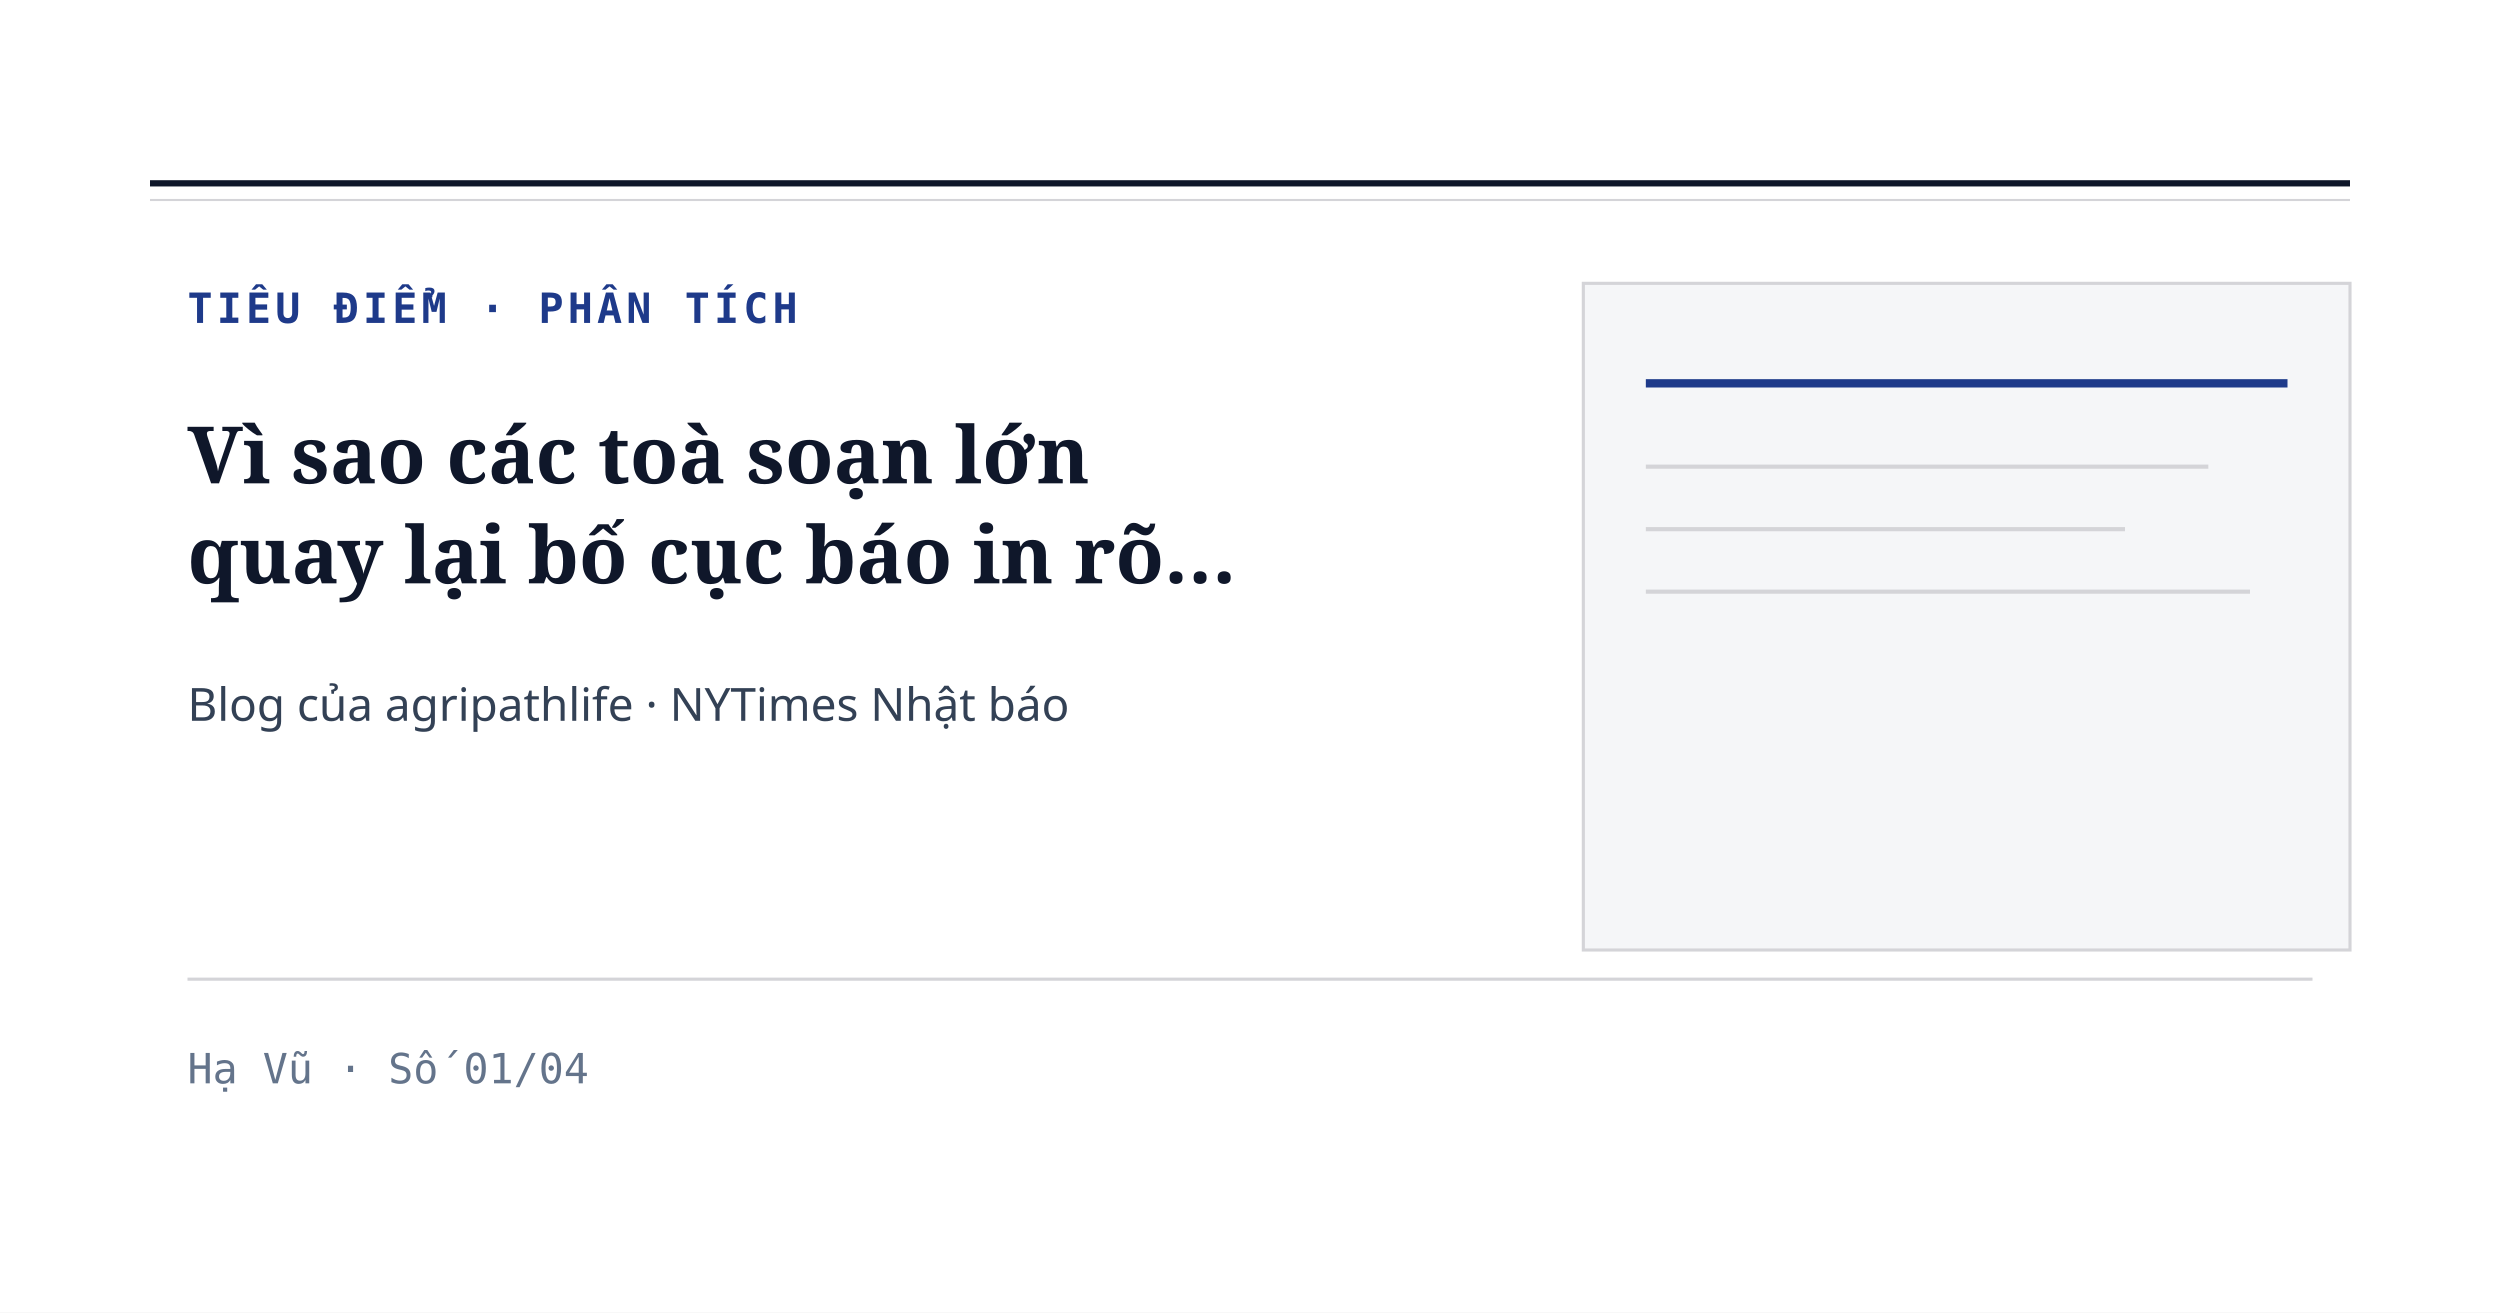
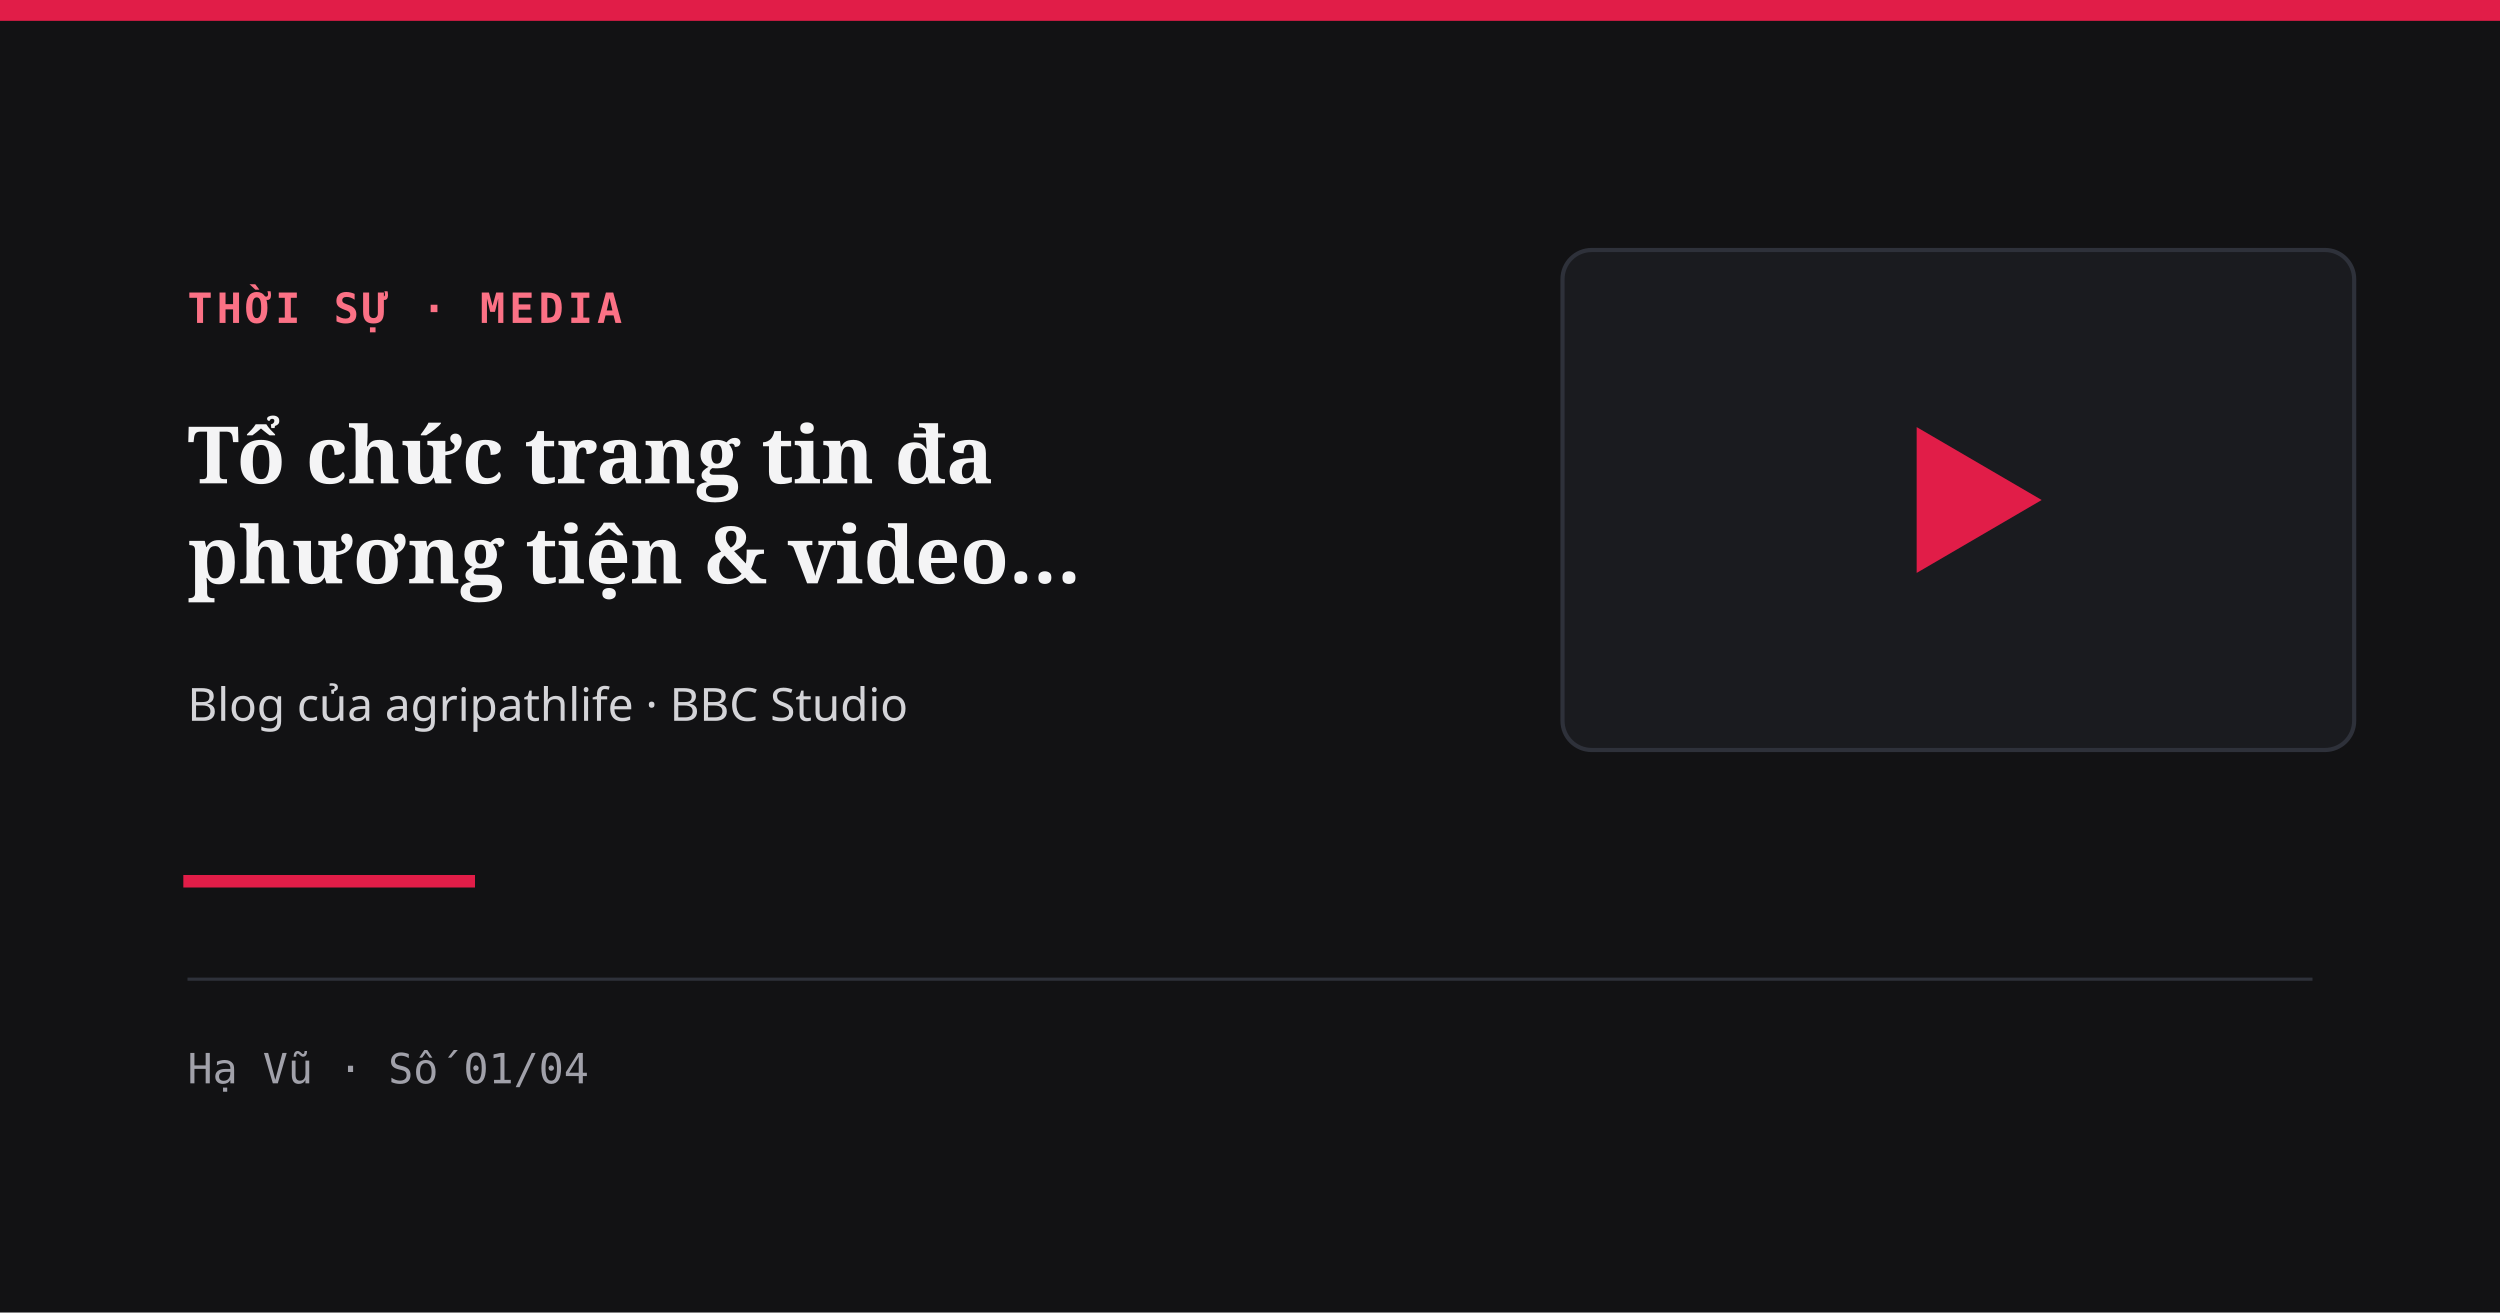
<svg xmlns="http://www.w3.org/2000/svg" width="1200" height="630" viewBox="0 0 1200 630" fill="none">
-   <rect width="1200" height="630" fill="#FFFFFF" />
-   <line x1="72" y1="88" x2="1128" y2="88" stroke="#0F172A" stroke-width="3" />
-   <line x1="72" y1="96" x2="1128" y2="96" stroke="#D4D4D8" stroke-width="1" />
-   <rect x="760" y="136" width="368" height="320" fill="#F5F6F8" stroke="#D4D4D8" stroke-width="1.5" />
-   <line x1="790" y1="184" x2="1098" y2="184" stroke="#1E3A8A" stroke-width="4" />
-   <line x1="790" y1="224" x2="1060" y2="224" stroke="#D4D4D8" stroke-width="2" />
-   <line x1="790" y1="254" x2="1020" y2="254" stroke="#D4D4D8" stroke-width="2" />
-   <line x1="790" y1="284" x2="1080" y2="284" stroke="#D4D4D8" stroke-width="2" />
-   <text x="90" y="155" font-family="monospace" font-size="20" font-weight="700" letter-spacing="2" fill="#1E3A8A">TIÊU ĐIỂM · PHÂN TÍCH</text>
-   <text x="90" y="232" font-family="Georgia, serif" font-weight="700" font-size="38" fill="#0F172A">
-     <tspan x="90" dy="0">Vì sao các toà soạn lớn</tspan>
-     <tspan x="90" dy="48">quay lại bố cục báo in rõ…</tspan>
+   <rect width="1200" height="630" fill="#121214" />
+   <rect x="0" y="0" width="1200" height="10" fill="#E11D48" />
+   <rect x="750" y="120" width="380" height="240" rx="14" fill="#1A1B1F" stroke="#2E313A" stroke-width="2" />
+   <polygon points="920,205 920,275 980,240" fill="#E11D48" />
+   <rect x="88" y="420" width="140" height="6" fill="#E11D48" />
+   <text x="90" y="155" font-family="monospace" font-size="20" font-weight="700" letter-spacing="2" fill="#FB7185">THỜI SỰ · MEDIA</text>
+   <text x="90" y="232" font-family="Georgia, serif" font-weight="700" font-size="38" fill="#F4F4F5">
+     <tspan x="90" dy="0">Tổ chức trang tin đa</tspan>
+     <tspan x="90" dy="48">phương tiện &amp; video…</tspan>
  </text>
-   <text x="90" y="346" font-family="sans-serif" font-size="22" fill="#334155">Blog của agripathlife · NYTimes Nhật báo</text>
-   <line x1="90" y1="470" x2="1110" y2="470" stroke="#D4D4D8" stroke-width="1.5" />
-   <text x="90" y="520" font-family="monospace" font-size="20" fill="#64748B">Hạ Vũ · Số 01/04</text>
+   <text x="90" y="346" font-family="sans-serif" font-size="22" fill="#D4D4D8">Blog của agripathlife · BBC Studio</text>
+   <line x1="90" y1="470" x2="1110" y2="470" stroke="#2E313A" stroke-width="1.5" />
+   <text x="90" y="520" font-family="monospace" font-size="20" fill="#A1A1AA">Hạ Vũ · Số 01/04</text>
</svg>
